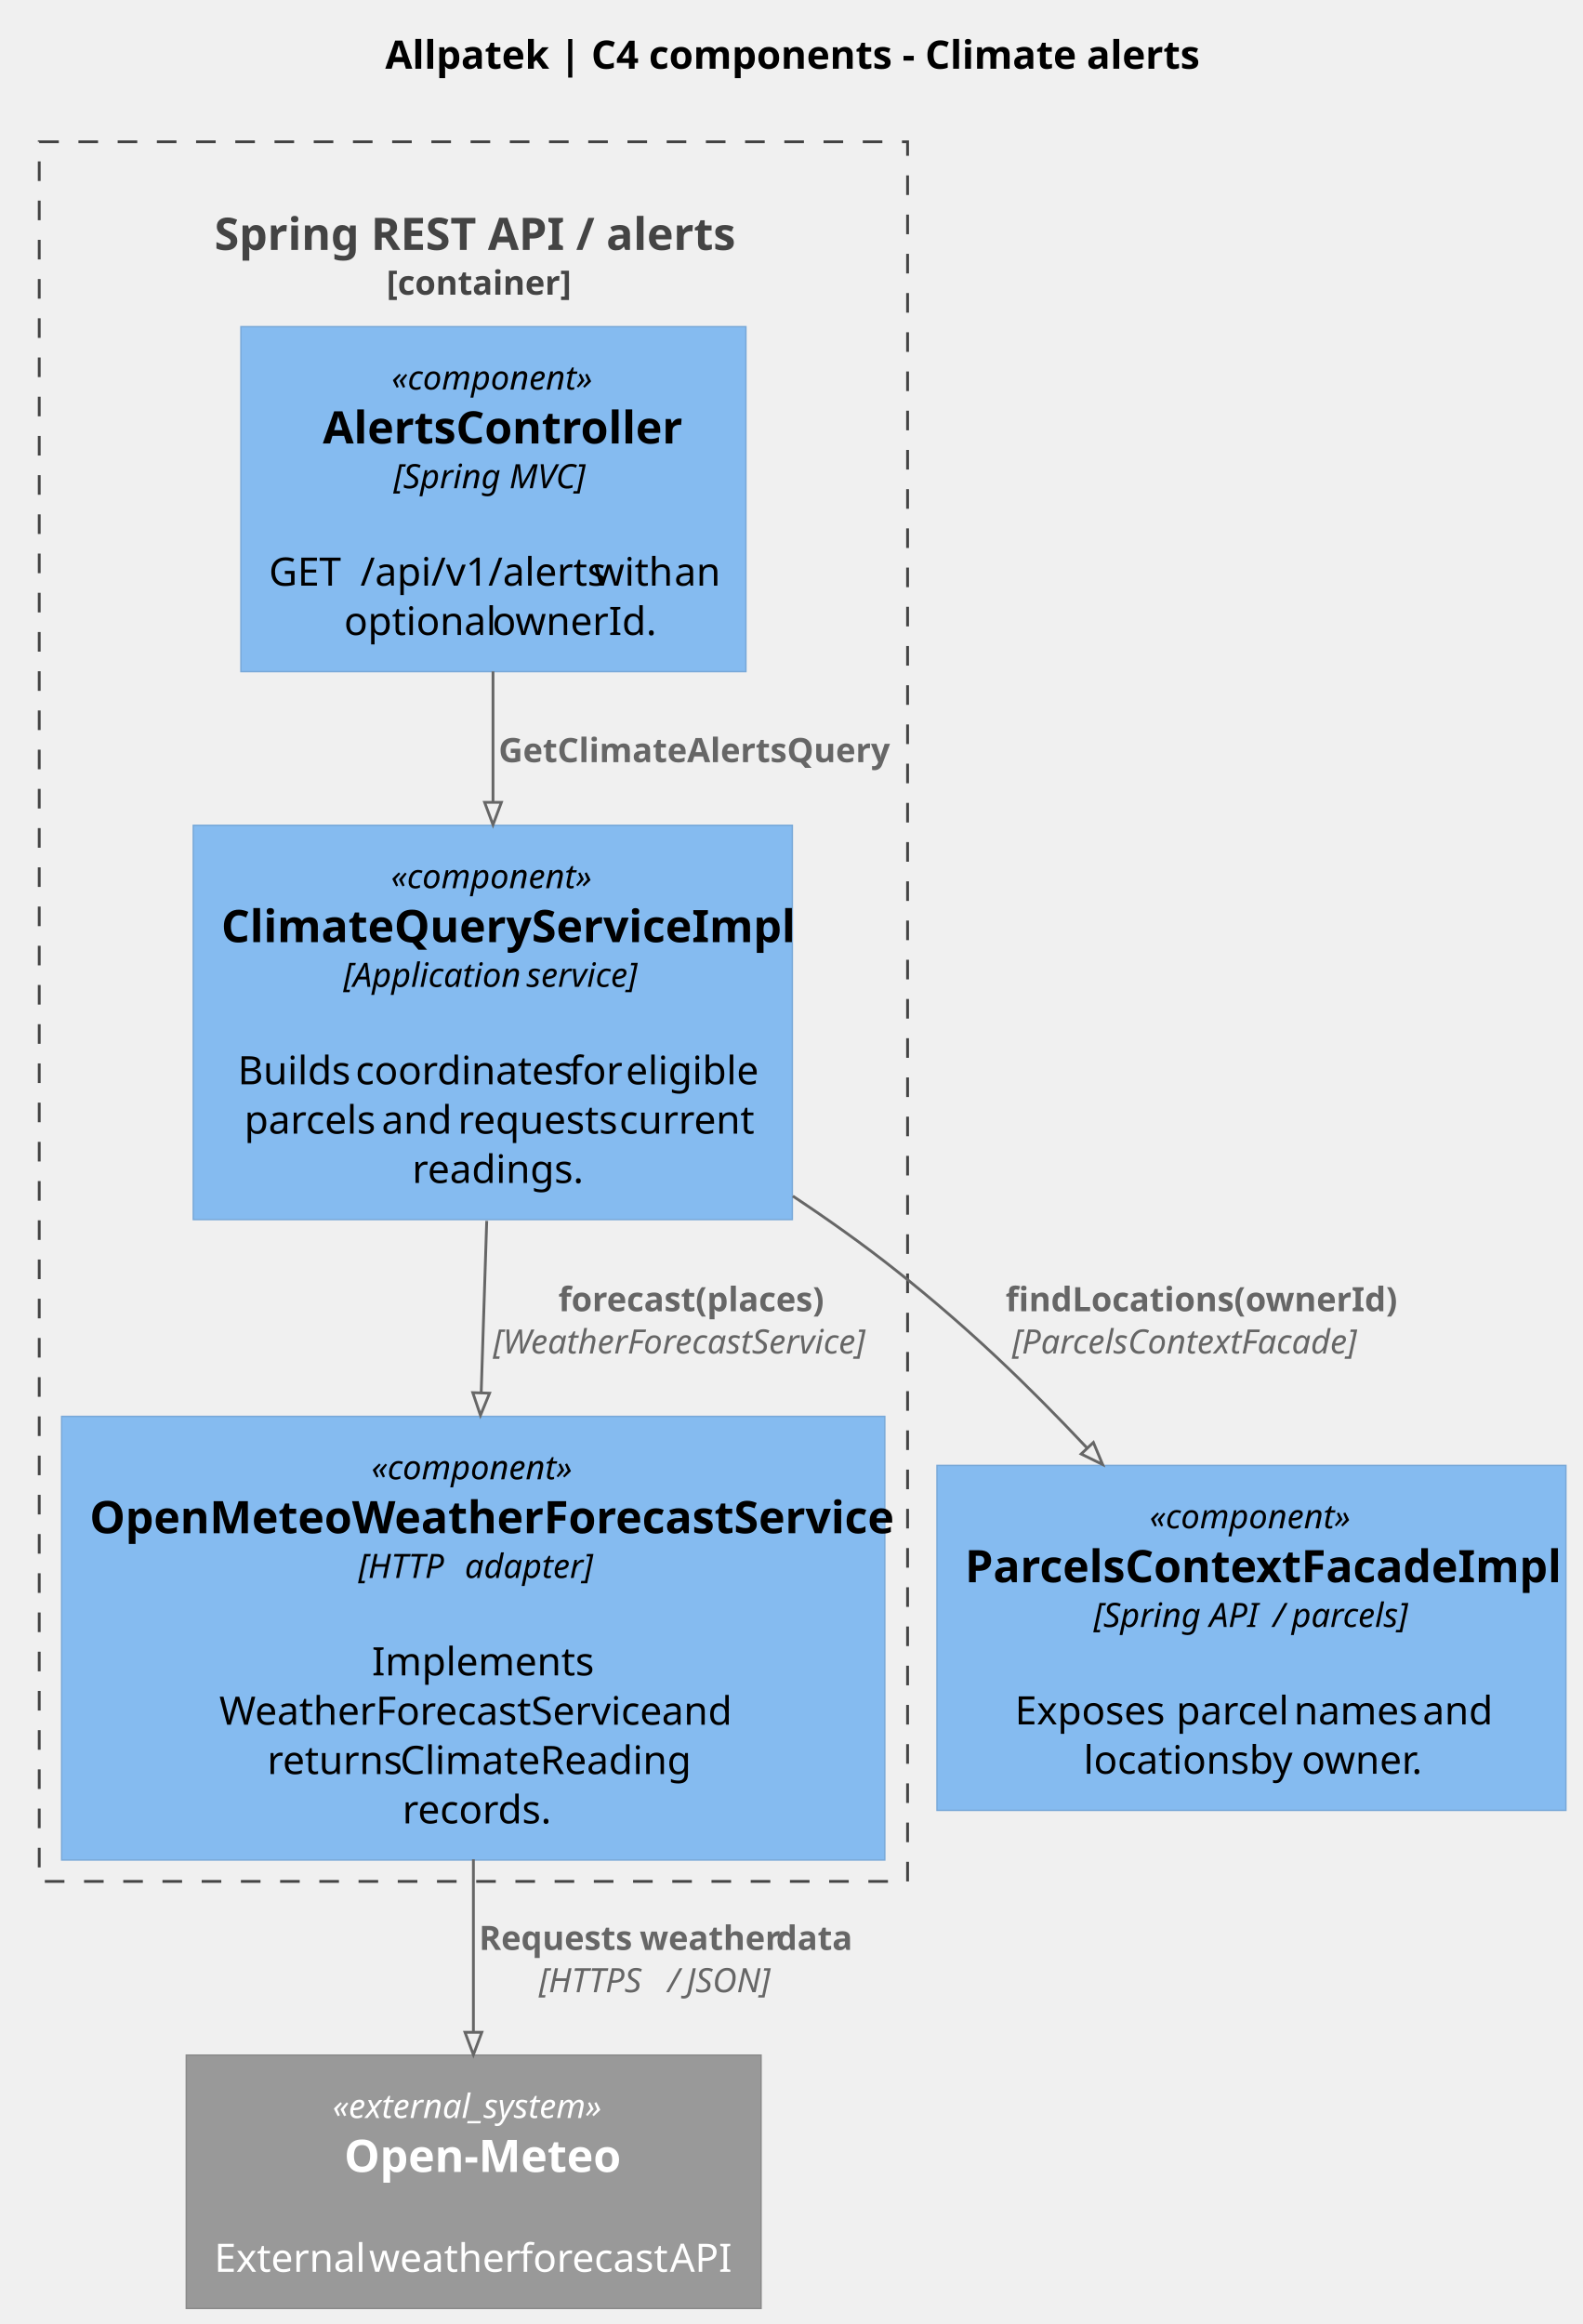
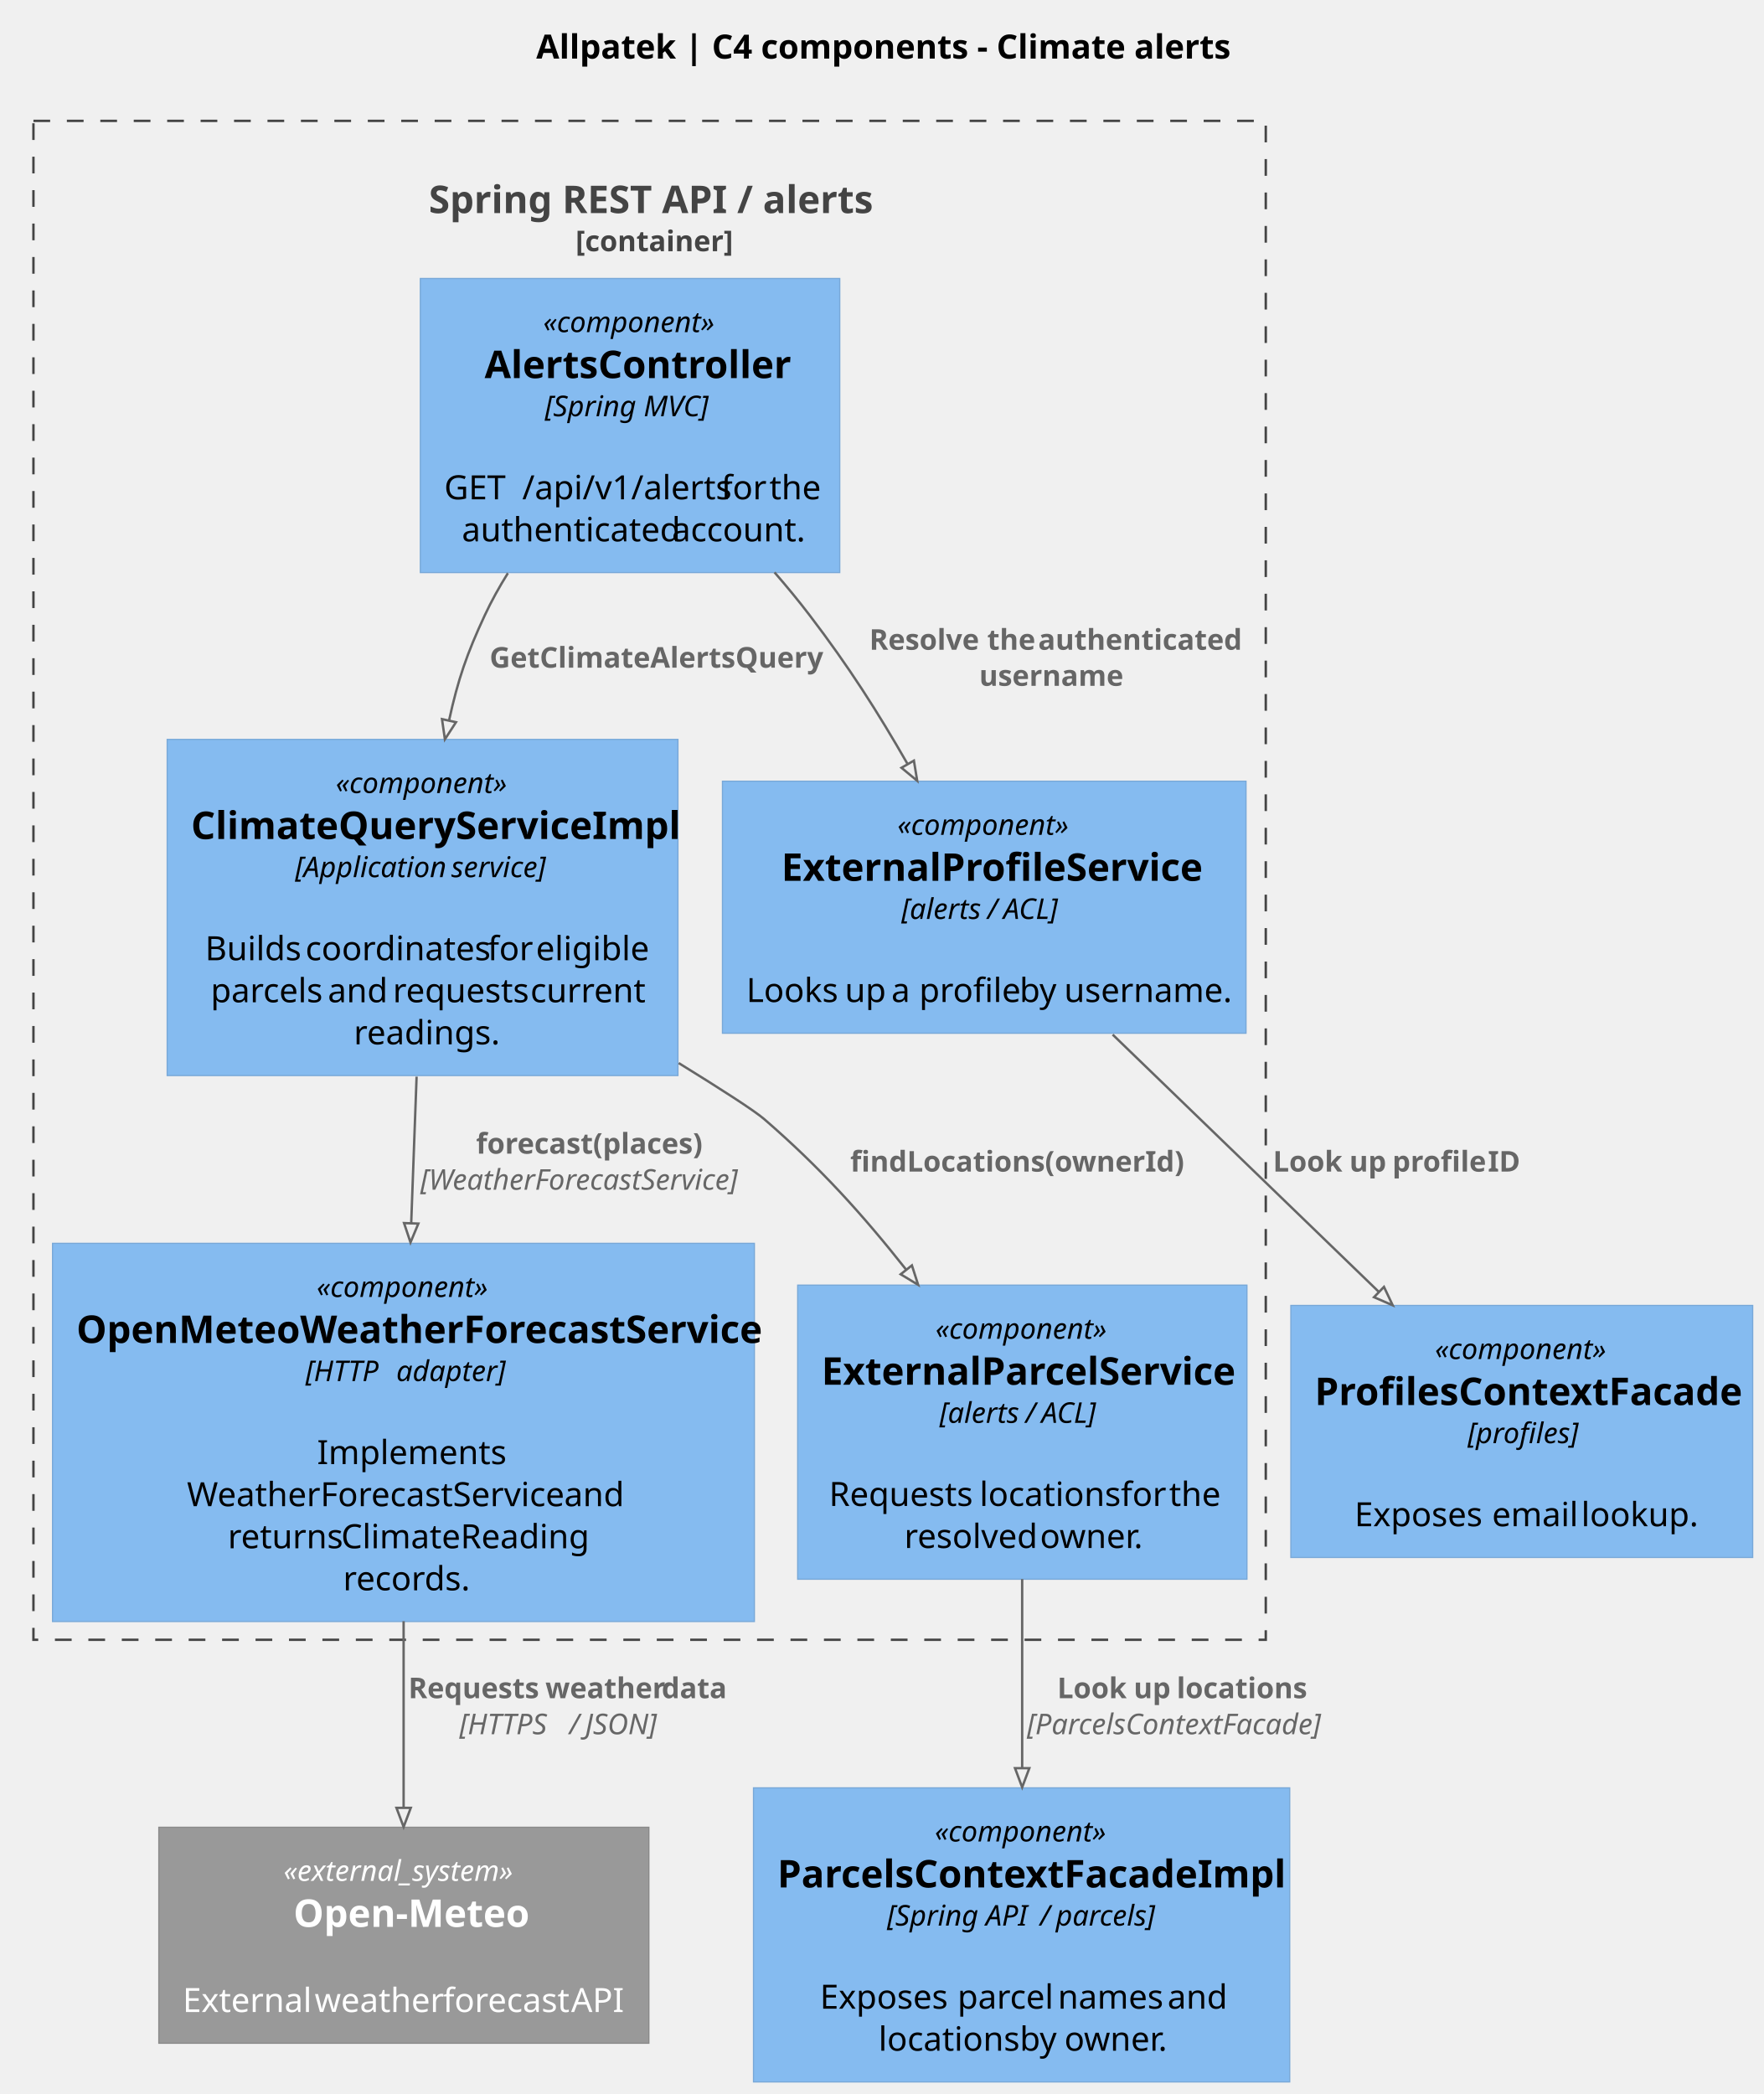
- <svg xmlns="http://www.w3.org/2000/svg" contentStyleType="text/css" data-diagram-type="DESCRIPTION" height="1037.5px" preserveAspectRatio="none" style="width:706px;height:1037px;background:#FFFFFF;" version="1.1" viewBox="0 0 706 1037" width="706.25px" zoomAndPan="magnify">
+ <svg xmlns="http://www.w3.org/2000/svg" contentStyleType="text/css" data-diagram-type="DESCRIPTION" height="1096.25px" preserveAspectRatio="none" style="width:923px;height:1096px;background:#FFFFFF;" version="1.1" viewBox="0 0 923 1096" width="923.75px" zoomAndPan="magnify">
  <defs />
  <g>
    <g class="title" data-source-line="9">
-       <text fill="#000000" font-family="sans-serif" font-size="17.5" font-weight="bold" lengthAdjust="spacing" textLength="344.292" x="171.917" y="30.666">Allpatek | C4 components - Climate alerts</text>
+       <text fill="#000000" font-family="sans-serif" font-size="17.5" font-weight="bold" lengthAdjust="spacing" textLength="344.292" x="280.666" y="30.666">Allpatek | C4 components - Climate alerts</text>
    </g>
    <g class="cluster" data-qualified-name="api" data-source-line="1666" id="ent0002">
-       <rect fill="none" height="776.25" style="stroke:#444444;stroke-width:1.25;stroke-dasharray:8.75,8.75;" width="387.5" x="17.5" y="63.262" />
-       <text fill="#444444" font-family="sans-serif" font-size="20" font-weight="bold" lengthAdjust="spacing" textLength="231.162" x="95.669" y="111.523">Spring REST API / alerts</text>
-       <text fill="#444444" font-family="sans-serif" font-size="15" font-weight="bold" lengthAdjust="spacing" textLength="77.505" x="172.498" y="131.489">[container]</text>
-     </g>
-     <g class="entity" data-qualified-name="facade" data-source-line="78" id="ent0006">
-       <rect fill="#85BBF0" height="153.926" style="stroke:#78A8D8;stroke-width:0.625;" width="280.654" x="418.125" y="653.887" />
-       <text fill="#000000" font-family="sans-serif" font-size="15" font-style="italic" lengthAdjust="spacing" textLength="90.901" x="513.002" y="681.958">«component»</text>
-       <text fill="#000000" font-family="sans-serif" font-size="20" font-weight="bold" lengthAdjust="spacing" textLength="255.654" x="430.625" y="706.016">ParcelsContextFacadeImpl</text>
-       <text fill="#000000" font-family="sans-serif" font-size="15" font-style="italic" lengthAdjust="spacing" textLength="47.527" x="488.004" y="725.981">[Spring</text>
-       <text fill="#000000" font-family="sans-serif" font-size="15" font-style="italic" lengthAdjust="spacing" textLength="4.168" x="535.531" y="725.981"> </text>
-       <text fill="#000000" font-family="sans-serif" font-size="15" font-style="italic" lengthAdjust="spacing" textLength="24.177" x="539.698" y="725.981">API</text>
-       <text fill="#000000" font-family="sans-serif" font-size="15" font-style="italic" lengthAdjust="spacing" textLength="4.168" x="563.876" y="725.981"> </text>
-       <text fill="#000000" font-family="sans-serif" font-size="15" font-style="italic" lengthAdjust="spacing" textLength="4.168" x="568.043" y="725.981">/</text>
-       <text fill="#000000" font-family="sans-serif" font-size="15" font-style="italic" lengthAdjust="spacing" textLength="4.168" x="572.211" y="725.981"> </text>
-       <text fill="#000000" font-family="sans-serif" font-size="15" font-style="italic" lengthAdjust="spacing" textLength="52.522" x="576.378" y="725.981">parcels]</text>
-       <text fill="#000000" font-family="sans-serif" font-size="17.5" lengthAdjust="spacing" textLength="4.862" x="556.021" y="747.444"> </text>
-       <text fill="#000000" font-family="sans-serif" font-size="17.5" lengthAdjust="spacing" textLength="67.12" x="452.905" y="769.456">Exposes</text>
-       <text fill="#000000" font-family="sans-serif" font-size="17.5" lengthAdjust="spacing" textLength="4.862" x="520.026" y="769.456"> </text>
-       <text fill="#000000" font-family="sans-serif" font-size="17.5" lengthAdjust="spacing" textLength="47.664" x="524.888" y="769.456">parcel</text>
-       <text fill="#000000" font-family="sans-serif" font-size="17.5" lengthAdjust="spacing" textLength="4.862" x="572.551" y="769.456"> </text>
-       <text fill="#000000" font-family="sans-serif" font-size="17.5" lengthAdjust="spacing" textLength="52.526" x="577.413" y="769.456">names</text>
-       <text fill="#000000" font-family="sans-serif" font-size="17.5" lengthAdjust="spacing" textLength="4.862" x="629.939" y="769.456"> </text>
-       <text fill="#000000" font-family="sans-serif" font-size="17.5" lengthAdjust="spacing" textLength="29.198" x="634.801" y="769.456">and</text>
-       <text fill="#000000" font-family="sans-serif" font-size="17.5" lengthAdjust="spacing" textLength="69.069" x="483.552" y="791.467">locations</text>
-       <text fill="#000000" font-family="sans-serif" font-size="17.5" lengthAdjust="spacing" textLength="4.862" x="552.62" y="791.467"> </text>
-       <text fill="#000000" font-family="sans-serif" font-size="17.5" lengthAdjust="spacing" textLength="18.483" x="557.482" y="791.467">by</text>
-       <text fill="#000000" font-family="sans-serif" font-size="17.5" lengthAdjust="spacing" textLength="4.862" x="575.965" y="791.467"> </text>
-       <text fill="#000000" font-family="sans-serif" font-size="17.5" lengthAdjust="spacing" textLength="52.526" x="580.827" y="791.467">owner.</text>
-     </g>
-     <g class="entity" data-qualified-name="weather" data-source-line="212" id="ent0007">
-       <rect fill="#999999" height="113.047" style="stroke:#8A8A8A;stroke-width:0.625;" width="256.499" x="83.125" y="917.012" />
-       <text fill="#FFFFFF" font-family="sans-serif" font-size="15" font-style="italic" lengthAdjust="spacing" textLength="125.896" x="148.427" y="945.083">«external_system»</text>
-       <text fill="#FFFFFF" font-family="sans-serif" font-size="20" font-weight="bold" lengthAdjust="spacing" textLength="115.557" x="153.596" y="969.141">Open-Meteo</text>
-       <text fill="#FFFFFF" font-family="sans-serif" font-size="17.5" lengthAdjust="spacing" textLength="4.862" x="208.944" y="991.702"> </text>
-       <text fill="#FFFFFF" font-family="sans-serif" font-size="17.5" lengthAdjust="spacing" textLength="64.198" x="95.625" y="1013.713">External</text>
-       <text fill="#FFFFFF" font-family="sans-serif" font-size="17.5" lengthAdjust="spacing" textLength="4.862" x="159.823" y="1013.713"> </text>
-       <text fill="#FFFFFF" font-family="sans-serif" font-size="17.5" lengthAdjust="spacing" textLength="62.258" x="164.685" y="1013.713">weather</text>
-       <text fill="#FFFFFF" font-family="sans-serif" font-size="17.5" lengthAdjust="spacing" textLength="4.862" x="226.943" y="1013.713"> </text>
-       <text fill="#FFFFFF" font-family="sans-serif" font-size="17.5" lengthAdjust="spacing" textLength="62.25" x="231.805" y="1013.713">forecast</text>
-       <text fill="#FFFFFF" font-family="sans-serif" font-size="17.5" lengthAdjust="spacing" textLength="4.862" x="294.055" y="1013.713"> </text>
-       <text fill="#FFFFFF" font-family="sans-serif" font-size="17.5" lengthAdjust="spacing" textLength="28.207" x="298.917" y="1013.713">API</text>
+       <rect fill="none" height="795" style="stroke:#444444;stroke-width:1.25;stroke-dasharray:8.75,8.75;" width="645" x="17.5" y="63.262" />
+       <text fill="#444444" font-family="sans-serif" font-size="20" font-weight="bold" lengthAdjust="spacing" textLength="231.162" x="224.419" y="111.523">Spring REST API / alerts</text>
+       <text fill="#444444" font-family="sans-serif" font-size="15" font-weight="bold" lengthAdjust="spacing" textLength="77.505" x="301.248" y="131.489">[container]</text>
+     </g>
+     <g class="entity" data-qualified-name="pf" data-source-line="78" id="ent0008">
+       <rect fill="#85BBF0" height="131.914" style="stroke:#78A8D8;stroke-width:0.625;" width="241.728" x="675.625" y="683.262" />
+       <text fill="#000000" font-family="sans-serif" font-size="15" font-style="italic" lengthAdjust="spacing" textLength="90.901" x="751.039" y="711.333">«component»</text>
+       <text fill="#000000" font-family="sans-serif" font-size="20" font-weight="bold" lengthAdjust="spacing" textLength="216.728" x="688.125" y="735.391">ProfilesContextFacade</text>
+       <text fill="#000000" font-family="sans-serif" font-size="15" font-style="italic" lengthAdjust="spacing" textLength="56.69" x="768.144" y="755.356">[profiles]</text>
+       <text fill="#000000" font-family="sans-serif" font-size="17.5" lengthAdjust="spacing" textLength="4.862" x="794.058" y="776.819"> </text>
+       <text fill="#000000" font-family="sans-serif" font-size="17.5" lengthAdjust="spacing" textLength="67.12" x="708.942" y="798.831">Exposes</text>
+       <text fill="#000000" font-family="sans-serif" font-size="17.5" lengthAdjust="spacing" textLength="4.862" x="776.063" y="798.831"> </text>
+       <text fill="#000000" font-family="sans-serif" font-size="17.5" lengthAdjust="spacing" textLength="41.819" x="780.925" y="798.831">email</text>
+       <text fill="#000000" font-family="sans-serif" font-size="17.5" lengthAdjust="spacing" textLength="4.862" x="822.744" y="798.831"> </text>
+       <text fill="#000000" font-family="sans-serif" font-size="17.5" lengthAdjust="spacing" textLength="56.431" x="827.606" y="798.831">lookup.</text>
+     </g>
+     <g class="entity" data-qualified-name="facade" data-source-line="78" id="ent0009">
+       <rect fill="#85BBF0" height="153.926" style="stroke:#78A8D8;stroke-width:0.625;" width="280.654" x="394.375" y="935.762" />
+       <text fill="#000000" font-family="sans-serif" font-size="15" font-style="italic" lengthAdjust="spacing" textLength="90.901" x="489.252" y="963.833">«component»</text>
+       <text fill="#000000" font-family="sans-serif" font-size="20" font-weight="bold" lengthAdjust="spacing" textLength="255.654" x="406.875" y="987.891">ParcelsContextFacadeImpl</text>
+       <text fill="#000000" font-family="sans-serif" font-size="15" font-style="italic" lengthAdjust="spacing" textLength="47.527" x="464.254" y="1007.856">[Spring</text>
+       <text fill="#000000" font-family="sans-serif" font-size="15" font-style="italic" lengthAdjust="spacing" textLength="4.168" x="511.781" y="1007.856"> </text>
+       <text fill="#000000" font-family="sans-serif" font-size="15" font-style="italic" lengthAdjust="spacing" textLength="24.177" x="515.948" y="1007.856">API</text>
+       <text fill="#000000" font-family="sans-serif" font-size="15" font-style="italic" lengthAdjust="spacing" textLength="4.168" x="540.126" y="1007.856"> </text>
+       <text fill="#000000" font-family="sans-serif" font-size="15" font-style="italic" lengthAdjust="spacing" textLength="4.168" x="544.293" y="1007.856">/</text>
+       <text fill="#000000" font-family="sans-serif" font-size="15" font-style="italic" lengthAdjust="spacing" textLength="4.168" x="548.461" y="1007.856"> </text>
+       <text fill="#000000" font-family="sans-serif" font-size="15" font-style="italic" lengthAdjust="spacing" textLength="52.522" x="552.628" y="1007.856">parcels]</text>
+       <text fill="#000000" font-family="sans-serif" font-size="17.5" lengthAdjust="spacing" textLength="4.862" x="532.271" y="1029.319"> </text>
+       <text fill="#000000" font-family="sans-serif" font-size="17.5" lengthAdjust="spacing" textLength="67.12" x="429.155" y="1051.331">Exposes</text>
+       <text fill="#000000" font-family="sans-serif" font-size="17.5" lengthAdjust="spacing" textLength="4.862" x="496.276" y="1051.331"> </text>
+       <text fill="#000000" font-family="sans-serif" font-size="17.5" lengthAdjust="spacing" textLength="47.664" x="501.138" y="1051.331">parcel</text>
+       <text fill="#000000" font-family="sans-serif" font-size="17.5" lengthAdjust="spacing" textLength="4.862" x="548.801" y="1051.331"> </text>
+       <text fill="#000000" font-family="sans-serif" font-size="17.5" lengthAdjust="spacing" textLength="52.526" x="553.663" y="1051.331">names</text>
+       <text fill="#000000" font-family="sans-serif" font-size="17.5" lengthAdjust="spacing" textLength="4.862" x="606.189" y="1051.331"> </text>
+       <text fill="#000000" font-family="sans-serif" font-size="17.5" lengthAdjust="spacing" textLength="29.198" x="611.051" y="1051.331">and</text>
+       <text fill="#000000" font-family="sans-serif" font-size="17.5" lengthAdjust="spacing" textLength="69.069" x="459.802" y="1073.342">locations</text>
+       <text fill="#000000" font-family="sans-serif" font-size="17.5" lengthAdjust="spacing" textLength="4.862" x="528.87" y="1073.342"> </text>
+       <text fill="#000000" font-family="sans-serif" font-size="17.5" lengthAdjust="spacing" textLength="18.483" x="533.732" y="1073.342">by</text>
+       <text fill="#000000" font-family="sans-serif" font-size="17.5" lengthAdjust="spacing" textLength="4.862" x="552.215" y="1073.342"> </text>
+       <text fill="#000000" font-family="sans-serif" font-size="17.5" lengthAdjust="spacing" textLength="52.526" x="557.077" y="1073.342">owner.</text>
+     </g>
+     <g class="entity" data-qualified-name="weather" data-source-line="212" id="ent0010">
+       <rect fill="#999999" height="113.047" style="stroke:#8A8A8A;stroke-width:0.625;" width="256.499" x="83.125" y="956.387" />
+       <text fill="#FFFFFF" font-family="sans-serif" font-size="15" font-style="italic" lengthAdjust="spacing" textLength="125.896" x="148.427" y="984.458">«external_system»</text>
+       <text fill="#FFFFFF" font-family="sans-serif" font-size="20" font-weight="bold" lengthAdjust="spacing" textLength="115.557" x="153.596" y="1008.516">Open-Meteo</text>
+       <text fill="#FFFFFF" font-family="sans-serif" font-size="17.5" lengthAdjust="spacing" textLength="4.862" x="208.944" y="1031.077"> </text>
+       <text fill="#FFFFFF" font-family="sans-serif" font-size="17.5" lengthAdjust="spacing" textLength="64.198" x="95.625" y="1053.088">External</text>
+       <text fill="#FFFFFF" font-family="sans-serif" font-size="17.5" lengthAdjust="spacing" textLength="4.862" x="159.823" y="1053.088"> </text>
+       <text fill="#FFFFFF" font-family="sans-serif" font-size="17.5" lengthAdjust="spacing" textLength="62.258" x="164.685" y="1053.088">weather</text>
+       <text fill="#FFFFFF" font-family="sans-serif" font-size="17.5" lengthAdjust="spacing" textLength="4.862" x="226.943" y="1053.088"> </text>
+       <text fill="#FFFFFF" font-family="sans-serif" font-size="17.5" lengthAdjust="spacing" textLength="62.25" x="231.805" y="1053.088">forecast</text>
+       <text fill="#FFFFFF" font-family="sans-serif" font-size="17.5" lengthAdjust="spacing" textLength="4.862" x="294.055" y="1053.088"> </text>
+       <text fill="#FFFFFF" font-family="sans-serif" font-size="17.5" lengthAdjust="spacing" textLength="28.207" x="298.917" y="1053.088">API</text>
    </g>
    <g class="entity" data-qualified-name="api.rest" data-source-line="78" id="ent0003">
-       <rect fill="#85BBF0" height="153.926" style="stroke:#78A8D8;stroke-width:0.625;" width="225.361" x="107.5" y="145.762" />
-       <text fill="#000000" font-family="sans-serif" font-size="15" font-style="italic" lengthAdjust="spacing" textLength="90.901" x="174.73" y="173.833">«component»</text>
-       <text fill="#000000" font-family="sans-serif" font-size="20" font-weight="bold" lengthAdjust="spacing" textLength="152.246" x="144.058" y="197.891">AlertsController</text>
-       <text fill="#000000" font-family="sans-serif" font-size="15" font-style="italic" lengthAdjust="spacing" textLength="47.527" x="175.583" y="217.856">[Spring</text>
-       <text fill="#000000" font-family="sans-serif" font-size="15" font-style="italic" lengthAdjust="spacing" textLength="4.168" x="223.11" y="217.856"> </text>
-       <text fill="#000000" font-family="sans-serif" font-size="15" font-style="italic" lengthAdjust="spacing" textLength="37.5" x="227.278" y="217.856">MVC]</text>
-       <text fill="#000000" font-family="sans-serif" font-size="17.5" lengthAdjust="spacing" textLength="4.862" x="217.75" y="239.319"> </text>
-       <text fill="#000000" font-family="sans-serif" font-size="17.5" lengthAdjust="spacing" textLength="35.974" x="120" y="261.331">GET</text>
-       <text fill="#000000" font-family="sans-serif" font-size="17.5" lengthAdjust="spacing" textLength="4.862" x="155.974" y="261.331"> </text>
-       <text fill="#000000" font-family="sans-serif" font-size="17.5" lengthAdjust="spacing" textLength="99.215" x="160.836" y="261.331">/api/v1/alerts</text>
-       <text fill="#000000" font-family="sans-serif" font-size="17.5" lengthAdjust="spacing" textLength="4.862" x="260.051" y="261.331"> </text>
-       <text fill="#000000" font-family="sans-serif" font-size="17.5" lengthAdjust="spacing" textLength="31.121" x="264.913" y="261.331">with</text>
-       <text fill="#000000" font-family="sans-serif" font-size="17.5" lengthAdjust="spacing" textLength="4.862" x="296.034" y="261.331"> </text>
-       <text fill="#000000" font-family="sans-serif" font-size="17.5" lengthAdjust="spacing" textLength="19.465" x="300.896" y="261.331">an</text>
-       <text fill="#000000" font-family="sans-serif" font-size="17.5" lengthAdjust="spacing" textLength="61.301" x="153.539" y="283.342">optional</text>
-       <text fill="#000000" font-family="sans-serif" font-size="17.5" lengthAdjust="spacing" textLength="4.862" x="214.84" y="283.342"> </text>
-       <text fill="#000000" font-family="sans-serif" font-size="17.5" lengthAdjust="spacing" textLength="67.12" x="219.702" y="283.342">ownerId.</text>
+       <rect fill="#85BBF0" height="153.926" style="stroke:#78A8D8;stroke-width:0.625;" width="219.525" x="220" y="145.762" />
+       <text fill="#000000" font-family="sans-serif" font-size="15" font-style="italic" lengthAdjust="spacing" textLength="90.901" x="284.312" y="173.833">«component»</text>
+       <text fill="#000000" font-family="sans-serif" font-size="20" font-weight="bold" lengthAdjust="spacing" textLength="152.246" x="253.639" y="197.891">AlertsController</text>
+       <text fill="#000000" font-family="sans-serif" font-size="15" font-style="italic" lengthAdjust="spacing" textLength="47.527" x="285.165" y="217.856">[Spring</text>
+       <text fill="#000000" font-family="sans-serif" font-size="15" font-style="italic" lengthAdjust="spacing" textLength="4.168" x="332.692" y="217.856"> </text>
+       <text fill="#000000" font-family="sans-serif" font-size="15" font-style="italic" lengthAdjust="spacing" textLength="37.5" x="336.86" y="217.856">MVC]</text>
+       <text fill="#000000" font-family="sans-serif" font-size="17.5" lengthAdjust="spacing" textLength="4.862" x="327.332" y="239.319"> </text>
+       <text fill="#000000" font-family="sans-serif" font-size="17.5" lengthAdjust="spacing" textLength="35.974" x="232.5" y="261.331">GET</text>
+       <text fill="#000000" font-family="sans-serif" font-size="17.5" lengthAdjust="spacing" textLength="4.862" x="268.474" y="261.331"> </text>
+       <text fill="#000000" font-family="sans-serif" font-size="17.5" lengthAdjust="spacing" textLength="99.215" x="273.336" y="261.331">/api/v1/alerts</text>
+       <text fill="#000000" font-family="sans-serif" font-size="17.5" lengthAdjust="spacing" textLength="4.862" x="372.551" y="261.331"> </text>
+       <text fill="#000000" font-family="sans-serif" font-size="17.5" lengthAdjust="spacing" textLength="20.422" x="377.413" y="261.331">for</text>
+       <text fill="#000000" font-family="sans-serif" font-size="17.5" lengthAdjust="spacing" textLength="4.862" x="397.836" y="261.331"> </text>
+       <text fill="#000000" font-family="sans-serif" font-size="17.5" lengthAdjust="spacing" textLength="24.327" x="402.698" y="261.331">the</text>
+       <text fill="#000000" font-family="sans-serif" font-size="17.5" lengthAdjust="spacing" textLength="105.085" x="241.711" y="283.342">authenticated</text>
+       <text fill="#000000" font-family="sans-serif" font-size="17.5" lengthAdjust="spacing" textLength="4.862" x="346.797" y="283.342"> </text>
+       <text fill="#000000" font-family="sans-serif" font-size="17.5" lengthAdjust="spacing" textLength="66.155" x="351.659" y="283.342">account.</text>
    </g>
    <g class="entity" data-qualified-name="api.query" data-source-line="78" id="ent0004">
-       <rect fill="#85BBF0" height="175.938" style="stroke:#78A8D8;stroke-width:0.625;" width="267.334" x="86.25" y="368.262" />
-       <text fill="#000000" font-family="sans-serif" font-size="15" font-style="italic" lengthAdjust="spacing" textLength="90.901" x="174.467" y="396.333">«component»</text>
-       <text fill="#000000" font-family="sans-serif" font-size="20" font-weight="bold" lengthAdjust="spacing" textLength="242.334" x="98.75" y="420.391">ClimateQueryServiceImpl</text>
-       <text fill="#000000" font-family="sans-serif" font-size="15" font-style="italic" lengthAdjust="spacing" textLength="77.549" x="153.219" y="440.356">[Application</text>
-       <text fill="#000000" font-family="sans-serif" font-size="15" font-style="italic" lengthAdjust="spacing" textLength="4.168" x="230.768" y="440.356"> </text>
-       <text fill="#000000" font-family="sans-serif" font-size="15" font-style="italic" lengthAdjust="spacing" textLength="51.68" x="234.935" y="440.356">service]</text>
-       <text fill="#000000" font-family="sans-serif" font-size="17.5" lengthAdjust="spacing" textLength="4.862" x="217.486" y="461.819"> </text>
-       <text fill="#000000" font-family="sans-serif" font-size="17.5" lengthAdjust="spacing" textLength="47.664" x="106.103" y="483.831">Builds</text>
-       <text fill="#000000" font-family="sans-serif" font-size="17.5" lengthAdjust="spacing" textLength="4.862" x="153.767" y="483.831"> </text>
-       <text fill="#000000" font-family="sans-serif" font-size="17.5" lengthAdjust="spacing" textLength="90.474" x="158.629" y="483.831">coordinates</text>
-       <text fill="#000000" font-family="sans-serif" font-size="17.5" lengthAdjust="spacing" textLength="4.862" x="249.102" y="483.831"> </text>
-       <text fill="#000000" font-family="sans-serif" font-size="17.5" lengthAdjust="spacing" textLength="20.422" x="253.964" y="483.831">for</text>
-       <text fill="#000000" font-family="sans-serif" font-size="17.5" lengthAdjust="spacing" textLength="4.862" x="274.387" y="483.831"> </text>
-       <text fill="#000000" font-family="sans-serif" font-size="17.5" lengthAdjust="spacing" textLength="54.482" x="279.249" y="483.831">eligible</text>
-       <text fill="#000000" font-family="sans-serif" font-size="17.5" lengthAdjust="spacing" textLength="56.414" x="109.025" y="505.842">parcels</text>
-       <text fill="#000000" font-family="sans-serif" font-size="17.5" lengthAdjust="spacing" textLength="4.862" x="165.439" y="505.842"> </text>
-       <text fill="#000000" font-family="sans-serif" font-size="17.5" lengthAdjust="spacing" textLength="29.198" x="170.301" y="505.842">and</text>
-       <text fill="#000000" font-family="sans-serif" font-size="17.5" lengthAdjust="spacing" textLength="4.862" x="199.499" y="505.842"> </text>
-       <text fill="#000000" font-family="sans-serif" font-size="17.5" lengthAdjust="spacing" textLength="67.12" x="204.361" y="505.842">requests</text>
-       <text fill="#000000" font-family="sans-serif" font-size="17.5" lengthAdjust="spacing" textLength="4.862" x="271.481" y="505.842"> </text>
-       <text fill="#000000" font-family="sans-serif" font-size="17.5" lengthAdjust="spacing" textLength="54.465" x="276.343" y="505.842">current</text>
-       <text fill="#000000" font-family="sans-serif" font-size="17.5" lengthAdjust="spacing" textLength="71.991" x="183.922" y="527.854">readings.</text>
+       <rect fill="#85BBF0" height="175.938" style="stroke:#78A8D8;stroke-width:0.625;" width="267.334" x="87.5" y="387.012" />
+       <text fill="#000000" font-family="sans-serif" font-size="15" font-style="italic" lengthAdjust="spacing" textLength="90.901" x="175.717" y="415.083">«component»</text>
+       <text fill="#000000" font-family="sans-serif" font-size="20" font-weight="bold" lengthAdjust="spacing" textLength="242.334" x="100" y="439.141">ClimateQueryServiceImpl</text>
+       <text fill="#000000" font-family="sans-serif" font-size="15" font-style="italic" lengthAdjust="spacing" textLength="77.549" x="154.469" y="459.106">[Application</text>
+       <text fill="#000000" font-family="sans-serif" font-size="15" font-style="italic" lengthAdjust="spacing" textLength="4.168" x="232.018" y="459.106"> </text>
+       <text fill="#000000" font-family="sans-serif" font-size="15" font-style="italic" lengthAdjust="spacing" textLength="51.68" x="236.185" y="459.106">service]</text>
+       <text fill="#000000" font-family="sans-serif" font-size="17.5" lengthAdjust="spacing" textLength="4.862" x="218.736" y="480.569"> </text>
+       <text fill="#000000" font-family="sans-serif" font-size="17.5" lengthAdjust="spacing" textLength="47.664" x="107.353" y="502.581">Builds</text>
+       <text fill="#000000" font-family="sans-serif" font-size="17.5" lengthAdjust="spacing" textLength="4.862" x="155.017" y="502.581"> </text>
+       <text fill="#000000" font-family="sans-serif" font-size="17.5" lengthAdjust="spacing" textLength="90.474" x="159.879" y="502.581">coordinates</text>
+       <text fill="#000000" font-family="sans-serif" font-size="17.5" lengthAdjust="spacing" textLength="4.862" x="250.352" y="502.581"> </text>
+       <text fill="#000000" font-family="sans-serif" font-size="17.5" lengthAdjust="spacing" textLength="20.422" x="255.214" y="502.581">for</text>
+       <text fill="#000000" font-family="sans-serif" font-size="17.5" lengthAdjust="spacing" textLength="4.862" x="275.637" y="502.581"> </text>
+       <text fill="#000000" font-family="sans-serif" font-size="17.5" lengthAdjust="spacing" textLength="54.482" x="280.499" y="502.581">eligible</text>
+       <text fill="#000000" font-family="sans-serif" font-size="17.5" lengthAdjust="spacing" textLength="56.414" x="110.275" y="524.592">parcels</text>
+       <text fill="#000000" font-family="sans-serif" font-size="17.5" lengthAdjust="spacing" textLength="4.862" x="166.689" y="524.592"> </text>
+       <text fill="#000000" font-family="sans-serif" font-size="17.5" lengthAdjust="spacing" textLength="29.198" x="171.551" y="524.592">and</text>
+       <text fill="#000000" font-family="sans-serif" font-size="17.5" lengthAdjust="spacing" textLength="4.862" x="200.749" y="524.592"> </text>
+       <text fill="#000000" font-family="sans-serif" font-size="17.5" lengthAdjust="spacing" textLength="67.12" x="205.611" y="524.592">requests</text>
+       <text fill="#000000" font-family="sans-serif" font-size="17.5" lengthAdjust="spacing" textLength="4.862" x="272.731" y="524.592"> </text>
+       <text fill="#000000" font-family="sans-serif" font-size="17.5" lengthAdjust="spacing" textLength="54.465" x="277.593" y="524.592">current</text>
+       <text fill="#000000" font-family="sans-serif" font-size="17.5" lengthAdjust="spacing" textLength="71.991" x="185.172" y="546.604">readings.</text>
    </g>
    <g class="entity" data-qualified-name="api.adapter" data-source-line="78" id="ent0005">
-       <rect fill="#85BBF0" height="197.949" style="stroke:#78A8D8;stroke-width:0.625;" width="367.344" x="27.5" y="632.012" />
-       <text fill="#000000" font-family="sans-serif" font-size="15" font-style="italic" lengthAdjust="spacing" textLength="90.901" x="165.721" y="660.083">«component»</text>
-       <text fill="#000000" font-family="sans-serif" font-size="20" font-weight="bold" lengthAdjust="spacing" textLength="342.344" x="40" y="684.141">OpenMeteoWeatherForecastService</text>
-       <text fill="#000000" font-family="sans-serif" font-size="15" font-style="italic" lengthAdjust="spacing" textLength="43.33" x="159.902" y="704.106">[HTTP</text>
-       <text fill="#000000" font-family="sans-serif" font-size="15" font-style="italic" lengthAdjust="spacing" textLength="4.168" x="203.232" y="704.106"> </text>
-       <text fill="#000000" font-family="sans-serif" font-size="15" font-style="italic" lengthAdjust="spacing" textLength="55.041" x="207.4" y="704.106">adapter]</text>
-       <text fill="#000000" font-family="sans-serif" font-size="17.5" lengthAdjust="spacing" textLength="4.862" x="208.741" y="725.569"> </text>
-       <text fill="#000000" font-family="sans-serif" font-size="17.5" lengthAdjust="spacing" textLength="90.448" x="165.948" y="747.581">Implements</text>
-       <text fill="#000000" font-family="sans-serif" font-size="17.5" lengthAdjust="spacing" textLength="192.568" x="97.858" y="769.592">WeatherForecastService</text>
-       <text fill="#000000" font-family="sans-serif" font-size="17.5" lengthAdjust="spacing" textLength="4.862" x="290.426" y="769.592"> </text>
-       <text fill="#000000" font-family="sans-serif" font-size="17.5" lengthAdjust="spacing" textLength="29.198" x="295.288" y="769.592">and</text>
-       <text fill="#000000" font-family="sans-serif" font-size="17.5" lengthAdjust="spacing" textLength="54.465" x="119.254" y="791.604">returns</text>
-       <text fill="#000000" font-family="sans-serif" font-size="17.5" lengthAdjust="spacing" textLength="4.862" x="173.72" y="791.604"> </text>
-       <text fill="#000000" font-family="sans-serif" font-size="17.5" lengthAdjust="spacing" textLength="124.508" x="178.582" y="791.604">ClimateReading</text>
-       <text fill="#000000" font-family="sans-serif" font-size="17.5" lengthAdjust="spacing" textLength="63.215" x="179.564" y="813.616">records.</text>
-     </g>
-     <g class="link" data-entity-1="ent0003" data-entity-2="ent0004" data-link-type="dependency" id="lnk8">
-       <polygon fill="none" points="220,368.01,223.75,358.01,216.25,358.01,220,368.01" style="stroke:#666666;stroke-width:1.25;" />
-       <path d="M220,299.607 C220,321.473 220,335.509 220,358.01" fill="none" style="stroke:#666666;stroke-width:1.25;" />
-       <text fill="#666666" font-family="sans-serif" font-size="15" font-weight="bold" lengthAdjust="spacing" textLength="165.059" x="222.5" y="340.083">GetClimateAlertsQuery</text>
-     </g>
-     <g class="link" data-entity-1="ent0004" data-entity-2="ent0006" data-link-type="dependency" id="lnk9">
-       <polygon fill="none" points="492.049,653.491,487.919,643.643,482.461,648.787,492.049,653.491" style="stroke:#666666;stroke-width:1.25;" />
-       <path d="M353.803,533.711 C369.786,544.309 385.543,555.522 400,567.012 C432.42,592.778 458.092,617.468 485.19,646.215" fill="none" style="stroke:#666666;stroke-width:1.25;" />
-       <text fill="#666666" font-family="sans-serif" font-size="15" font-weight="bold" lengthAdjust="spacing" textLength="165.82" x="448.75" y="585.083">findLocations(ownerId)</text>
-       <text fill="#666666" font-family="sans-serif" font-size="15" font-style="italic" lengthAdjust="spacing" textLength="160.078" x="451.621" y="603.95">[ParcelsContextFacade]</text>
-     </g>
-     <g class="link" data-entity-1="ent0004" data-entity-2="ent0005" data-link-type="dependency" id="lnk10">
-       <polygon fill="none" points="214.403,631.534,218.473,621.66,210.977,621.419,214.403,631.534" style="stroke:#666666;stroke-width:1.25;" />
-       <path d="M217.195,544.782 C216.306,572.428 215.638,593.184 214.725,621.539" fill="none" style="stroke:#666666;stroke-width:1.25;" />
-       <text fill="#666666" font-family="sans-serif" font-size="15" font-weight="bold" lengthAdjust="spacing" textLength="115.049" x="249.172" y="585.083">forecast(places)</text>
-       <text fill="#666666" font-family="sans-serif" font-size="15" font-style="italic" lengthAdjust="spacing" textLength="173.394" x="220" y="603.95">[WeatherForecastService]</text>
-     </g>
-     <g class="link" data-entity-1="ent0005" data-entity-2="ent0007" data-link-type="dependency" id="lnk11">
-       <polygon fill="none" points="211.25,916.838,215,906.838,207.5,906.838,211.25,916.838" style="stroke:#666666;stroke-width:1.25;" />
-       <path d="M211.25,829.629 C211.25,859.348 211.25,880.965 211.25,906.838" fill="none" style="stroke:#666666;stroke-width:1.25;" />
-       <text fill="#666666" font-family="sans-serif" font-size="15" font-weight="bold" lengthAdjust="spacing" textLength="67.522" x="213.75" y="870.083">Requests</text>
-       <text fill="#666666" font-family="sans-serif" font-size="15" font-weight="bold" lengthAdjust="spacing" textLength="4.168" x="281.272" y="870.083"> </text>
-       <text fill="#666666" font-family="sans-serif" font-size="15" font-weight="bold" lengthAdjust="spacing" textLength="56.69" x="285.44" y="870.083">weather</text>
-       <text fill="#666666" font-family="sans-serif" font-size="15" font-weight="bold" lengthAdjust="spacing" textLength="4.168" x="342.129" y="870.083"> </text>
-       <text fill="#666666" font-family="sans-serif" font-size="15" font-weight="bold" lengthAdjust="spacing" textLength="30.842" x="346.296" y="870.083">data</text>
-       <text fill="#666666" font-family="sans-serif" font-size="15" font-style="italic" lengthAdjust="spacing" textLength="53.335" x="240.44" y="888.95">[HTTPS</text>
-       <text fill="#666666" font-family="sans-serif" font-size="15" font-style="italic" lengthAdjust="spacing" textLength="4.168" x="293.774" y="888.95"> </text>
-       <text fill="#666666" font-family="sans-serif" font-size="15" font-style="italic" lengthAdjust="spacing" textLength="4.168" x="297.942" y="888.95">/</text>
-       <text fill="#666666" font-family="sans-serif" font-size="15" font-style="italic" lengthAdjust="spacing" textLength="4.168" x="302.109" y="888.95"> </text>
-       <text fill="#666666" font-family="sans-serif" font-size="15" font-style="italic" lengthAdjust="spacing" textLength="44.172" x="306.277" y="888.95">JSON]</text>
+       <rect fill="#85BBF0" height="197.949" style="stroke:#78A8D8;stroke-width:0.625;" width="367.344" x="27.5" y="650.762" />
+       <text fill="#000000" font-family="sans-serif" font-size="15" font-style="italic" lengthAdjust="spacing" textLength="90.901" x="165.721" y="678.833">«component»</text>
+       <text fill="#000000" font-family="sans-serif" font-size="20" font-weight="bold" lengthAdjust="spacing" textLength="342.344" x="40" y="702.891">OpenMeteoWeatherForecastService</text>
+       <text fill="#000000" font-family="sans-serif" font-size="15" font-style="italic" lengthAdjust="spacing" textLength="43.33" x="159.902" y="722.856">[HTTP</text>
+       <text fill="#000000" font-family="sans-serif" font-size="15" font-style="italic" lengthAdjust="spacing" textLength="4.168" x="203.232" y="722.856"> </text>
+       <text fill="#000000" font-family="sans-serif" font-size="15" font-style="italic" lengthAdjust="spacing" textLength="55.041" x="207.4" y="722.856">adapter]</text>
+       <text fill="#000000" font-family="sans-serif" font-size="17.5" lengthAdjust="spacing" textLength="4.862" x="208.741" y="744.319"> </text>
+       <text fill="#000000" font-family="sans-serif" font-size="17.5" lengthAdjust="spacing" textLength="90.448" x="165.948" y="766.331">Implements</text>
+       <text fill="#000000" font-family="sans-serif" font-size="17.5" lengthAdjust="spacing" textLength="192.568" x="97.858" y="788.342">WeatherForecastService</text>
+       <text fill="#000000" font-family="sans-serif" font-size="17.5" lengthAdjust="spacing" textLength="4.862" x="290.426" y="788.342"> </text>
+       <text fill="#000000" font-family="sans-serif" font-size="17.5" lengthAdjust="spacing" textLength="29.198" x="295.288" y="788.342">and</text>
+       <text fill="#000000" font-family="sans-serif" font-size="17.5" lengthAdjust="spacing" textLength="54.465" x="119.254" y="810.354">returns</text>
+       <text fill="#000000" font-family="sans-serif" font-size="17.5" lengthAdjust="spacing" textLength="4.862" x="173.72" y="810.354"> </text>
+       <text fill="#000000" font-family="sans-serif" font-size="17.5" lengthAdjust="spacing" textLength="124.508" x="178.582" y="810.354">ClimateReading</text>
+       <text fill="#000000" font-family="sans-serif" font-size="17.5" lengthAdjust="spacing" textLength="63.215" x="179.564" y="832.366">records.</text>
+     </g>
+     <g class="entity" data-qualified-name="api.profileAcl" data-source-line="78" id="ent0006">
+       <rect fill="#85BBF0" height="131.914" style="stroke:#78A8D8;stroke-width:0.625;" width="274.033" x="378.125" y="408.887" />
+       <text fill="#000000" font-family="sans-serif" font-size="15" font-style="italic" lengthAdjust="spacing" textLength="90.901" x="469.691" y="436.958">«component»</text>
+       <text fill="#000000" font-family="sans-serif" font-size="20" font-weight="bold" lengthAdjust="spacing" textLength="212.334" x="408.975" y="461.016">ExternalProfileService</text>
+       <text fill="#000000" font-family="sans-serif" font-size="15" font-style="italic" lengthAdjust="spacing" textLength="40.847" x="471.793" y="480.981">[alerts</text>
+       <text fill="#000000" font-family="sans-serif" font-size="15" font-style="italic" lengthAdjust="spacing" textLength="4.168" x="512.64" y="480.981"> </text>
+       <text fill="#000000" font-family="sans-serif" font-size="15" font-style="italic" lengthAdjust="spacing" textLength="4.168" x="516.808" y="480.981">/</text>
+       <text fill="#000000" font-family="sans-serif" font-size="15" font-style="italic" lengthAdjust="spacing" textLength="4.168" x="520.975" y="480.981"> </text>
+       <text fill="#000000" font-family="sans-serif" font-size="15" font-style="italic" lengthAdjust="spacing" textLength="33.347" x="525.143" y="480.981">ACL]</text>
+       <text fill="#000000" font-family="sans-serif" font-size="17.5" lengthAdjust="spacing" textLength="4.862" x="512.711" y="502.444"> </text>
+       <text fill="#000000" font-family="sans-serif" font-size="17.5" lengthAdjust="spacing" textLength="46.698" x="390.625" y="524.456">Looks</text>
+       <text fill="#000000" font-family="sans-serif" font-size="17.5" lengthAdjust="spacing" textLength="4.862" x="437.323" y="524.456"> </text>
+       <text fill="#000000" font-family="sans-serif" font-size="17.5" lengthAdjust="spacing" textLength="19.465" x="442.185" y="524.456">up</text>
+       <text fill="#000000" font-family="sans-serif" font-size="17.5" lengthAdjust="spacing" textLength="4.862" x="461.65" y="524.456"> </text>
+       <text fill="#000000" font-family="sans-serif" font-size="17.5" lengthAdjust="spacing" textLength="9.733" x="466.512" y="524.456">a</text>
+       <text fill="#000000" font-family="sans-serif" font-size="17.5" lengthAdjust="spacing" textLength="4.862" x="476.245" y="524.456"> </text>
+       <text fill="#000000" font-family="sans-serif" font-size="17.5" lengthAdjust="spacing" textLength="47.664" x="481.107" y="524.456">profile</text>
+       <text fill="#000000" font-family="sans-serif" font-size="17.5" lengthAdjust="spacing" textLength="4.862" x="528.771" y="524.456"> </text>
+       <text fill="#000000" font-family="sans-serif" font-size="17.5" lengthAdjust="spacing" textLength="18.483" x="533.633" y="524.456">by</text>
+       <text fill="#000000" font-family="sans-serif" font-size="17.5" lengthAdjust="spacing" textLength="4.862" x="552.115" y="524.456"> </text>
+       <text fill="#000000" font-family="sans-serif" font-size="17.5" lengthAdjust="spacing" textLength="82.681" x="556.977" y="524.456">username.</text>
+     </g>
+     <g class="entity" data-qualified-name="api.parcelAcl" data-source-line="78" id="ent0007">
+       <rect fill="#85BBF0" height="153.926" style="stroke:#78A8D8;stroke-width:0.625;" width="235.147" x="417.5" y="672.637" />
+       <text fill="#000000" font-family="sans-serif" font-size="15" font-style="italic" lengthAdjust="spacing" textLength="90.901" x="489.623" y="700.708">«component»</text>
+       <text fill="#000000" font-family="sans-serif" font-size="20" font-weight="bold" lengthAdjust="spacing" textLength="210.147" x="430" y="724.766">ExternalParcelService</text>
+       <text fill="#000000" font-family="sans-serif" font-size="15" font-style="italic" lengthAdjust="spacing" textLength="40.847" x="491.725" y="744.731">[alerts</text>
+       <text fill="#000000" font-family="sans-serif" font-size="15" font-style="italic" lengthAdjust="spacing" textLength="4.168" x="532.572" y="744.731"> </text>
+       <text fill="#000000" font-family="sans-serif" font-size="15" font-style="italic" lengthAdjust="spacing" textLength="4.168" x="536.74" y="744.731">/</text>
+       <text fill="#000000" font-family="sans-serif" font-size="15" font-style="italic" lengthAdjust="spacing" textLength="4.168" x="540.907" y="744.731"> </text>
+       <text fill="#000000" font-family="sans-serif" font-size="15" font-style="italic" lengthAdjust="spacing" textLength="33.347" x="545.074" y="744.731">ACL]</text>
+       <text fill="#000000" font-family="sans-serif" font-size="17.5" lengthAdjust="spacing" textLength="4.862" x="532.642" y="766.194"> </text>
+       <text fill="#000000" font-family="sans-serif" font-size="17.5" lengthAdjust="spacing" textLength="73.931" x="433.906" y="788.206">Requests</text>
+       <text fill="#000000" font-family="sans-serif" font-size="17.5" lengthAdjust="spacing" textLength="4.862" x="507.836" y="788.206"> </text>
+       <text fill="#000000" font-family="sans-serif" font-size="17.5" lengthAdjust="spacing" textLength="69.069" x="512.698" y="788.206">locations</text>
+       <text fill="#000000" font-family="sans-serif" font-size="17.5" lengthAdjust="spacing" textLength="4.862" x="581.767" y="788.206"> </text>
+       <text fill="#000000" font-family="sans-serif" font-size="17.5" lengthAdjust="spacing" textLength="20.422" x="586.629" y="788.206">for</text>
+       <text fill="#000000" font-family="sans-serif" font-size="17.5" lengthAdjust="spacing" textLength="4.862" x="607.051" y="788.206"> </text>
+       <text fill="#000000" font-family="sans-serif" font-size="17.5" lengthAdjust="spacing" textLength="24.327" x="611.913" y="788.206">the</text>
+       <text fill="#000000" font-family="sans-serif" font-size="17.5" lengthAdjust="spacing" textLength="66.146" x="473.306" y="810.217">resolved</text>
+       <text fill="#000000" font-family="sans-serif" font-size="17.5" lengthAdjust="spacing" textLength="4.862" x="539.452" y="810.217"> </text>
+       <text fill="#000000" font-family="sans-serif" font-size="17.5" lengthAdjust="spacing" textLength="52.526" x="544.315" y="810.217">owner.</text>
+     </g>
+     <g class="link" data-entity-1="ent0003" data-entity-2="ent0004" data-link-type="dependency" id="lnk11">
+       <polygon fill="none" points="232.862,386.954,238.667,377.989,231.341,376.383,232.862,386.954" style="stroke:#666666;stroke-width:1.25;" />
+       <path d="M265.819,299.999 C261.323,307.192 257.21,314.579 253.75,322.012 C244.361,342.179 239.79,355.353 235.004,377.186" fill="none" style="stroke:#666666;stroke-width:1.25;" />
+       <text fill="#666666" font-family="sans-serif" font-size="15" font-weight="bold" lengthAdjust="spacing" textLength="165.059" x="256.25" y="349.458">GetClimateAlertsQuery</text>
+     </g>
+     <g class="link" data-entity-1="ent0004" data-entity-2="ent0007" data-link-type="dependency" id="lnk12">
+       <polygon fill="none" points="480.549,672.473,477.29,662.303,471.406,666.953,480.549,672.473" style="stroke:#666666;stroke-width:1.25;" />
+       <path d="M355.227,556.405 C377.364,570.062 394.842,581.298 400,585.762 C429.399,611.202 451.396,635.59 474.348,664.628" fill="none" style="stroke:#666666;stroke-width:1.25;" />
+       <text fill="#666666" font-family="sans-serif" font-size="15" font-weight="bold" lengthAdjust="spacing" textLength="165.82" x="445" y="613.208">findLocations(ownerId)</text>
+     </g>
+     <g class="link" data-entity-1="ent0007" data-entity-2="ent0009" data-link-type="dependency" id="lnk13">
+       <polygon fill="none" points="535,935.464,538.75,925.464,531.25,925.464,535,935.464" style="stroke:#666666;stroke-width:1.25;" />
+       <path d="M535,826.495 C535,860.762 535,891.175 535,925.464" fill="none" style="stroke:#666666;stroke-width:1.25;" />
+       <text fill="#666666" font-family="sans-serif" font-size="15" font-weight="bold" lengthAdjust="spacing" textLength="35.83" x="553.372" y="888.833">Look</text>
+       <text fill="#666666" font-family="sans-serif" font-size="15" font-weight="bold" lengthAdjust="spacing" textLength="4.168" x="589.202" y="888.833"> </text>
+       <text fill="#666666" font-family="sans-serif" font-size="15" font-weight="bold" lengthAdjust="spacing" textLength="18.325" x="593.369" y="888.833">up</text>
+       <text fill="#666666" font-family="sans-serif" font-size="15" font-weight="bold" lengthAdjust="spacing" textLength="4.168" x="611.694" y="888.833"> </text>
+       <text fill="#666666" font-family="sans-serif" font-size="15" font-weight="bold" lengthAdjust="spacing" textLength="65.845" x="615.862" y="888.833">locations</text>
+       <text fill="#666666" font-family="sans-serif" font-size="15" font-style="italic" lengthAdjust="spacing" textLength="160.078" x="537.5" y="907.7">[ParcelsContextFacade]</text>
+     </g>
+     <g class="link" data-entity-1="ent0004" data-entity-2="ent0005" data-link-type="dependency" id="lnk14">
+       <polygon fill="none" points="214.854,650.284,218.969,640.429,211.474,640.153,214.854,650.284" style="stroke:#666666;stroke-width:1.25;" />
+       <path d="M218.045,563.532 C217.028,591.178 216.264,611.936 215.221,640.291" fill="none" style="stroke:#666666;stroke-width:1.25;" />
+       <text fill="#666666" font-family="sans-serif" font-size="15" font-weight="bold" lengthAdjust="spacing" textLength="115.049" x="249.172" y="603.833">forecast(places)</text>
+       <text fill="#666666" font-family="sans-serif" font-size="15" font-style="italic" lengthAdjust="spacing" textLength="173.394" x="220" y="622.7">[WeatherForecastService]</text>
+     </g>
+     <g class="link" data-entity-1="ent0005" data-entity-2="ent0010" data-link-type="dependency" id="lnk15">
+       <polygon fill="none" points="211.25,956.219,215,946.219,207.5,946.219,211.25,956.219" style="stroke:#666666;stroke-width:1.25;" />
+       <path d="M211.25,848.55 C211.25,884.949 211.25,914.965 211.25,946.219" fill="none" style="stroke:#666666;stroke-width:1.25;" />
+       <text fill="#666666" font-family="sans-serif" font-size="15" font-weight="bold" lengthAdjust="spacing" textLength="67.522" x="213.75" y="888.833">Requests</text>
+       <text fill="#666666" font-family="sans-serif" font-size="15" font-weight="bold" lengthAdjust="spacing" textLength="4.168" x="281.272" y="888.833"> </text>
+       <text fill="#666666" font-family="sans-serif" font-size="15" font-weight="bold" lengthAdjust="spacing" textLength="56.69" x="285.44" y="888.833">weather</text>
+       <text fill="#666666" font-family="sans-serif" font-size="15" font-weight="bold" lengthAdjust="spacing" textLength="4.168" x="342.129" y="888.833"> </text>
+       <text fill="#666666" font-family="sans-serif" font-size="15" font-weight="bold" lengthAdjust="spacing" textLength="30.842" x="346.296" y="888.833">data</text>
+       <text fill="#666666" font-family="sans-serif" font-size="15" font-style="italic" lengthAdjust="spacing" textLength="53.335" x="240.44" y="907.7">[HTTPS</text>
+       <text fill="#666666" font-family="sans-serif" font-size="15" font-style="italic" lengthAdjust="spacing" textLength="4.168" x="293.774" y="907.7"> </text>
+       <text fill="#666666" font-family="sans-serif" font-size="15" font-style="italic" lengthAdjust="spacing" textLength="4.168" x="297.942" y="907.7">/</text>
+       <text fill="#666666" font-family="sans-serif" font-size="15" font-style="italic" lengthAdjust="spacing" textLength="4.168" x="302.109" y="907.7"> </text>
+       <text fill="#666666" font-family="sans-serif" font-size="15" font-style="italic" lengthAdjust="spacing" textLength="44.172" x="306.277" y="907.7">JSON]</text>
+     </g>
+     <g class="link" data-entity-1="ent0003" data-entity-2="ent0006" data-link-type="dependency" id="lnk16">
+       <polygon fill="none" points="480.059,408.66,478.331,398.12,471.827,401.855,480.059,408.66" style="stroke:#666666;stroke-width:1.25;" />
+       <path d="M405.389,299.572 C411.814,306.973 418.033,314.519 423.75,322.012 C444.369,349.033 459.21,372.352 475.079,399.988" fill="none" style="stroke:#666666;stroke-width:1.25;" />
+       <text fill="#666666" font-family="sans-serif" font-size="15" font-weight="bold" lengthAdjust="spacing" textLength="57.532" x="455" y="340.083">Resolve</text>
+       <text fill="#666666" font-family="sans-serif" font-size="15" font-weight="bold" lengthAdjust="spacing" textLength="4.168" x="512.532" y="340.083"> </text>
+       <text fill="#666666" font-family="sans-serif" font-size="15" font-weight="bold" lengthAdjust="spacing" textLength="22.5" x="516.699" y="340.083">the</text>
+       <text fill="#666666" font-family="sans-serif" font-size="15" font-weight="bold" lengthAdjust="spacing" textLength="4.168" x="539.199" y="340.083"> </text>
+       <text fill="#666666" font-family="sans-serif" font-size="15" font-weight="bold" lengthAdjust="spacing" textLength="97.515" x="543.367" y="340.083">authenticated</text>
+       <text fill="#666666" font-family="sans-serif" font-size="15" font-weight="bold" lengthAdjust="spacing" textLength="70.869" x="512.506" y="358.95">username</text>
+     </g>
+     <g class="link" data-entity-1="ent0006" data-entity-2="ent0008" data-link-type="dependency" id="lnk17">
+       <polygon fill="none" points="728.947,683.202,724.363,673.555,719.15,678.948,728.947,683.202" style="stroke:#666666;stroke-width:1.25;" />
+       <path d="M582.366,541.508 C626.732,584.394 677.404,633.377 721.757,676.251" fill="none" style="stroke:#666666;stroke-width:1.25;" />
+       <text fill="#666666" font-family="sans-serif" font-size="15" font-weight="bold" lengthAdjust="spacing" textLength="35.83" x="666.25" y="613.208">Look</text>
+       <text fill="#666666" font-family="sans-serif" font-size="15" font-weight="bold" lengthAdjust="spacing" textLength="4.168" x="702.08" y="613.208"> </text>
+       <text fill="#666666" font-family="sans-serif" font-size="15" font-weight="bold" lengthAdjust="spacing" textLength="18.325" x="706.248" y="613.208">up</text>
+       <text fill="#666666" font-family="sans-serif" font-size="15" font-weight="bold" lengthAdjust="spacing" textLength="4.168" x="724.573" y="613.208"> </text>
+       <text fill="#666666" font-family="sans-serif" font-size="15" font-weight="bold" lengthAdjust="spacing" textLength="45.835" x="728.74" y="613.208">profile</text>
+       <text fill="#666666" font-family="sans-serif" font-size="15" font-weight="bold" lengthAdjust="spacing" textLength="4.168" x="774.575" y="613.208"> </text>
+       <text fill="#666666" font-family="sans-serif" font-size="15" font-weight="bold" lengthAdjust="spacing" textLength="15" x="778.743" y="613.208">ID</text>
    </g>
  </g>
</svg>
